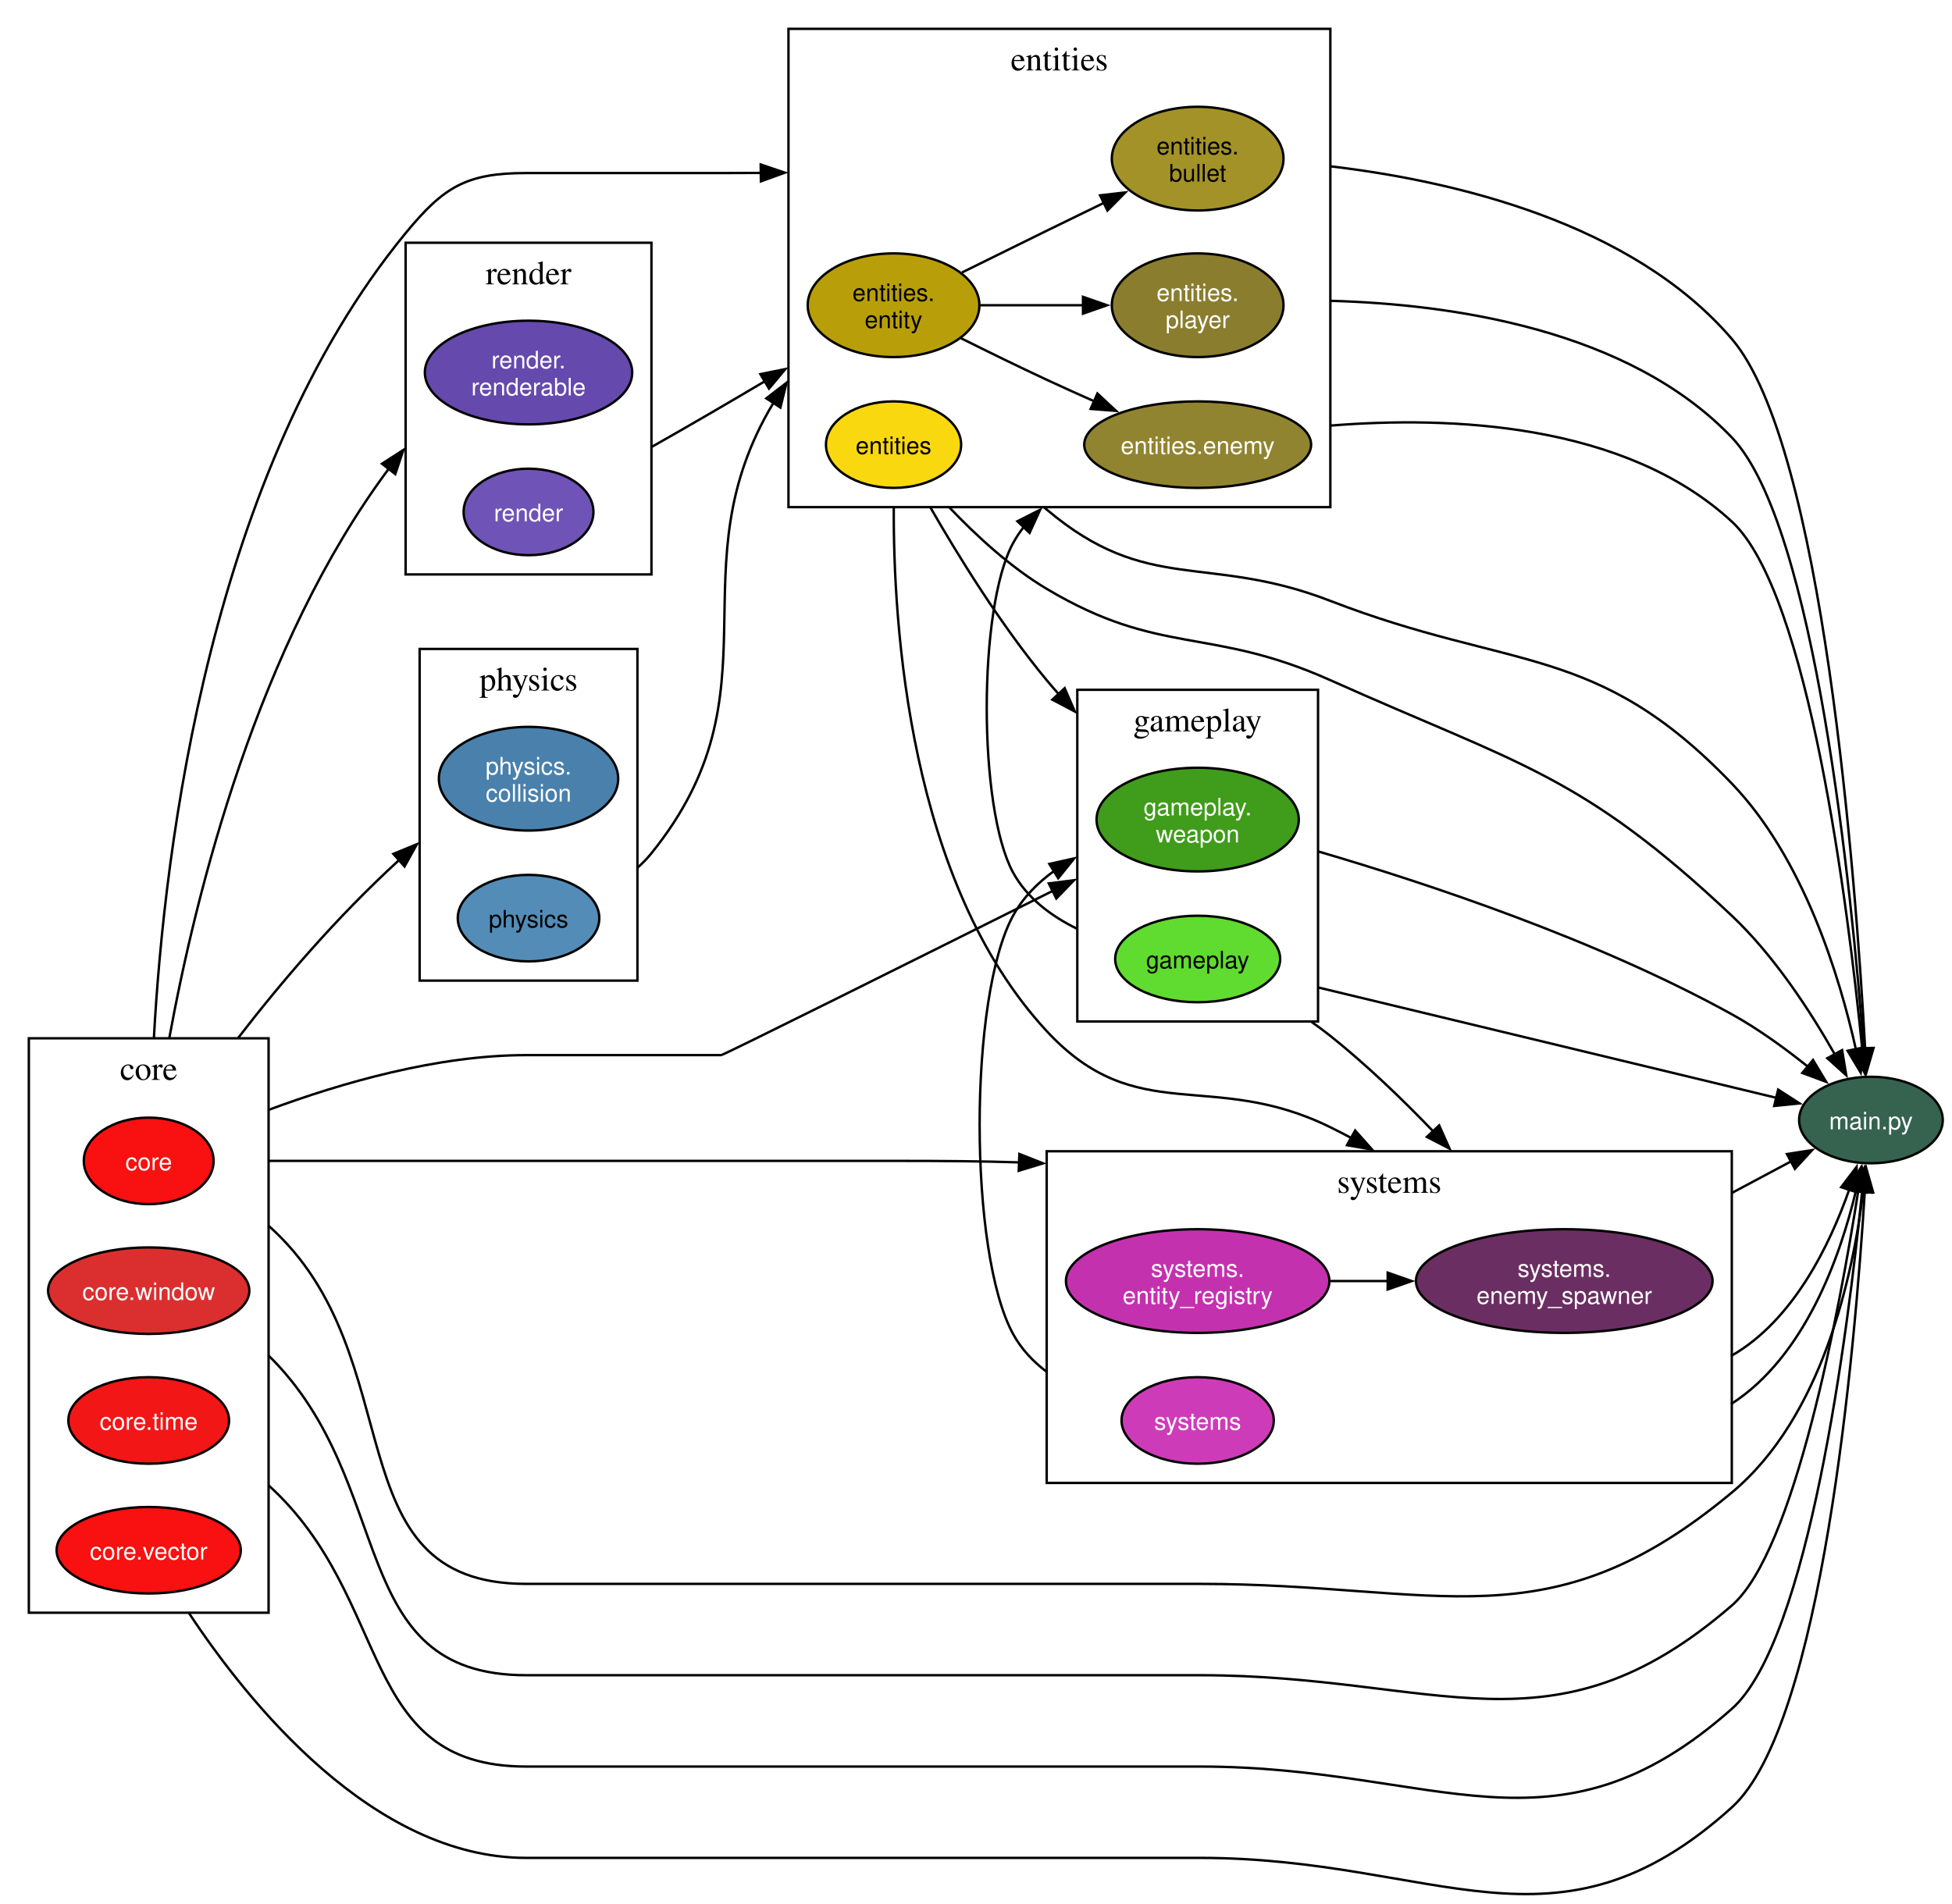
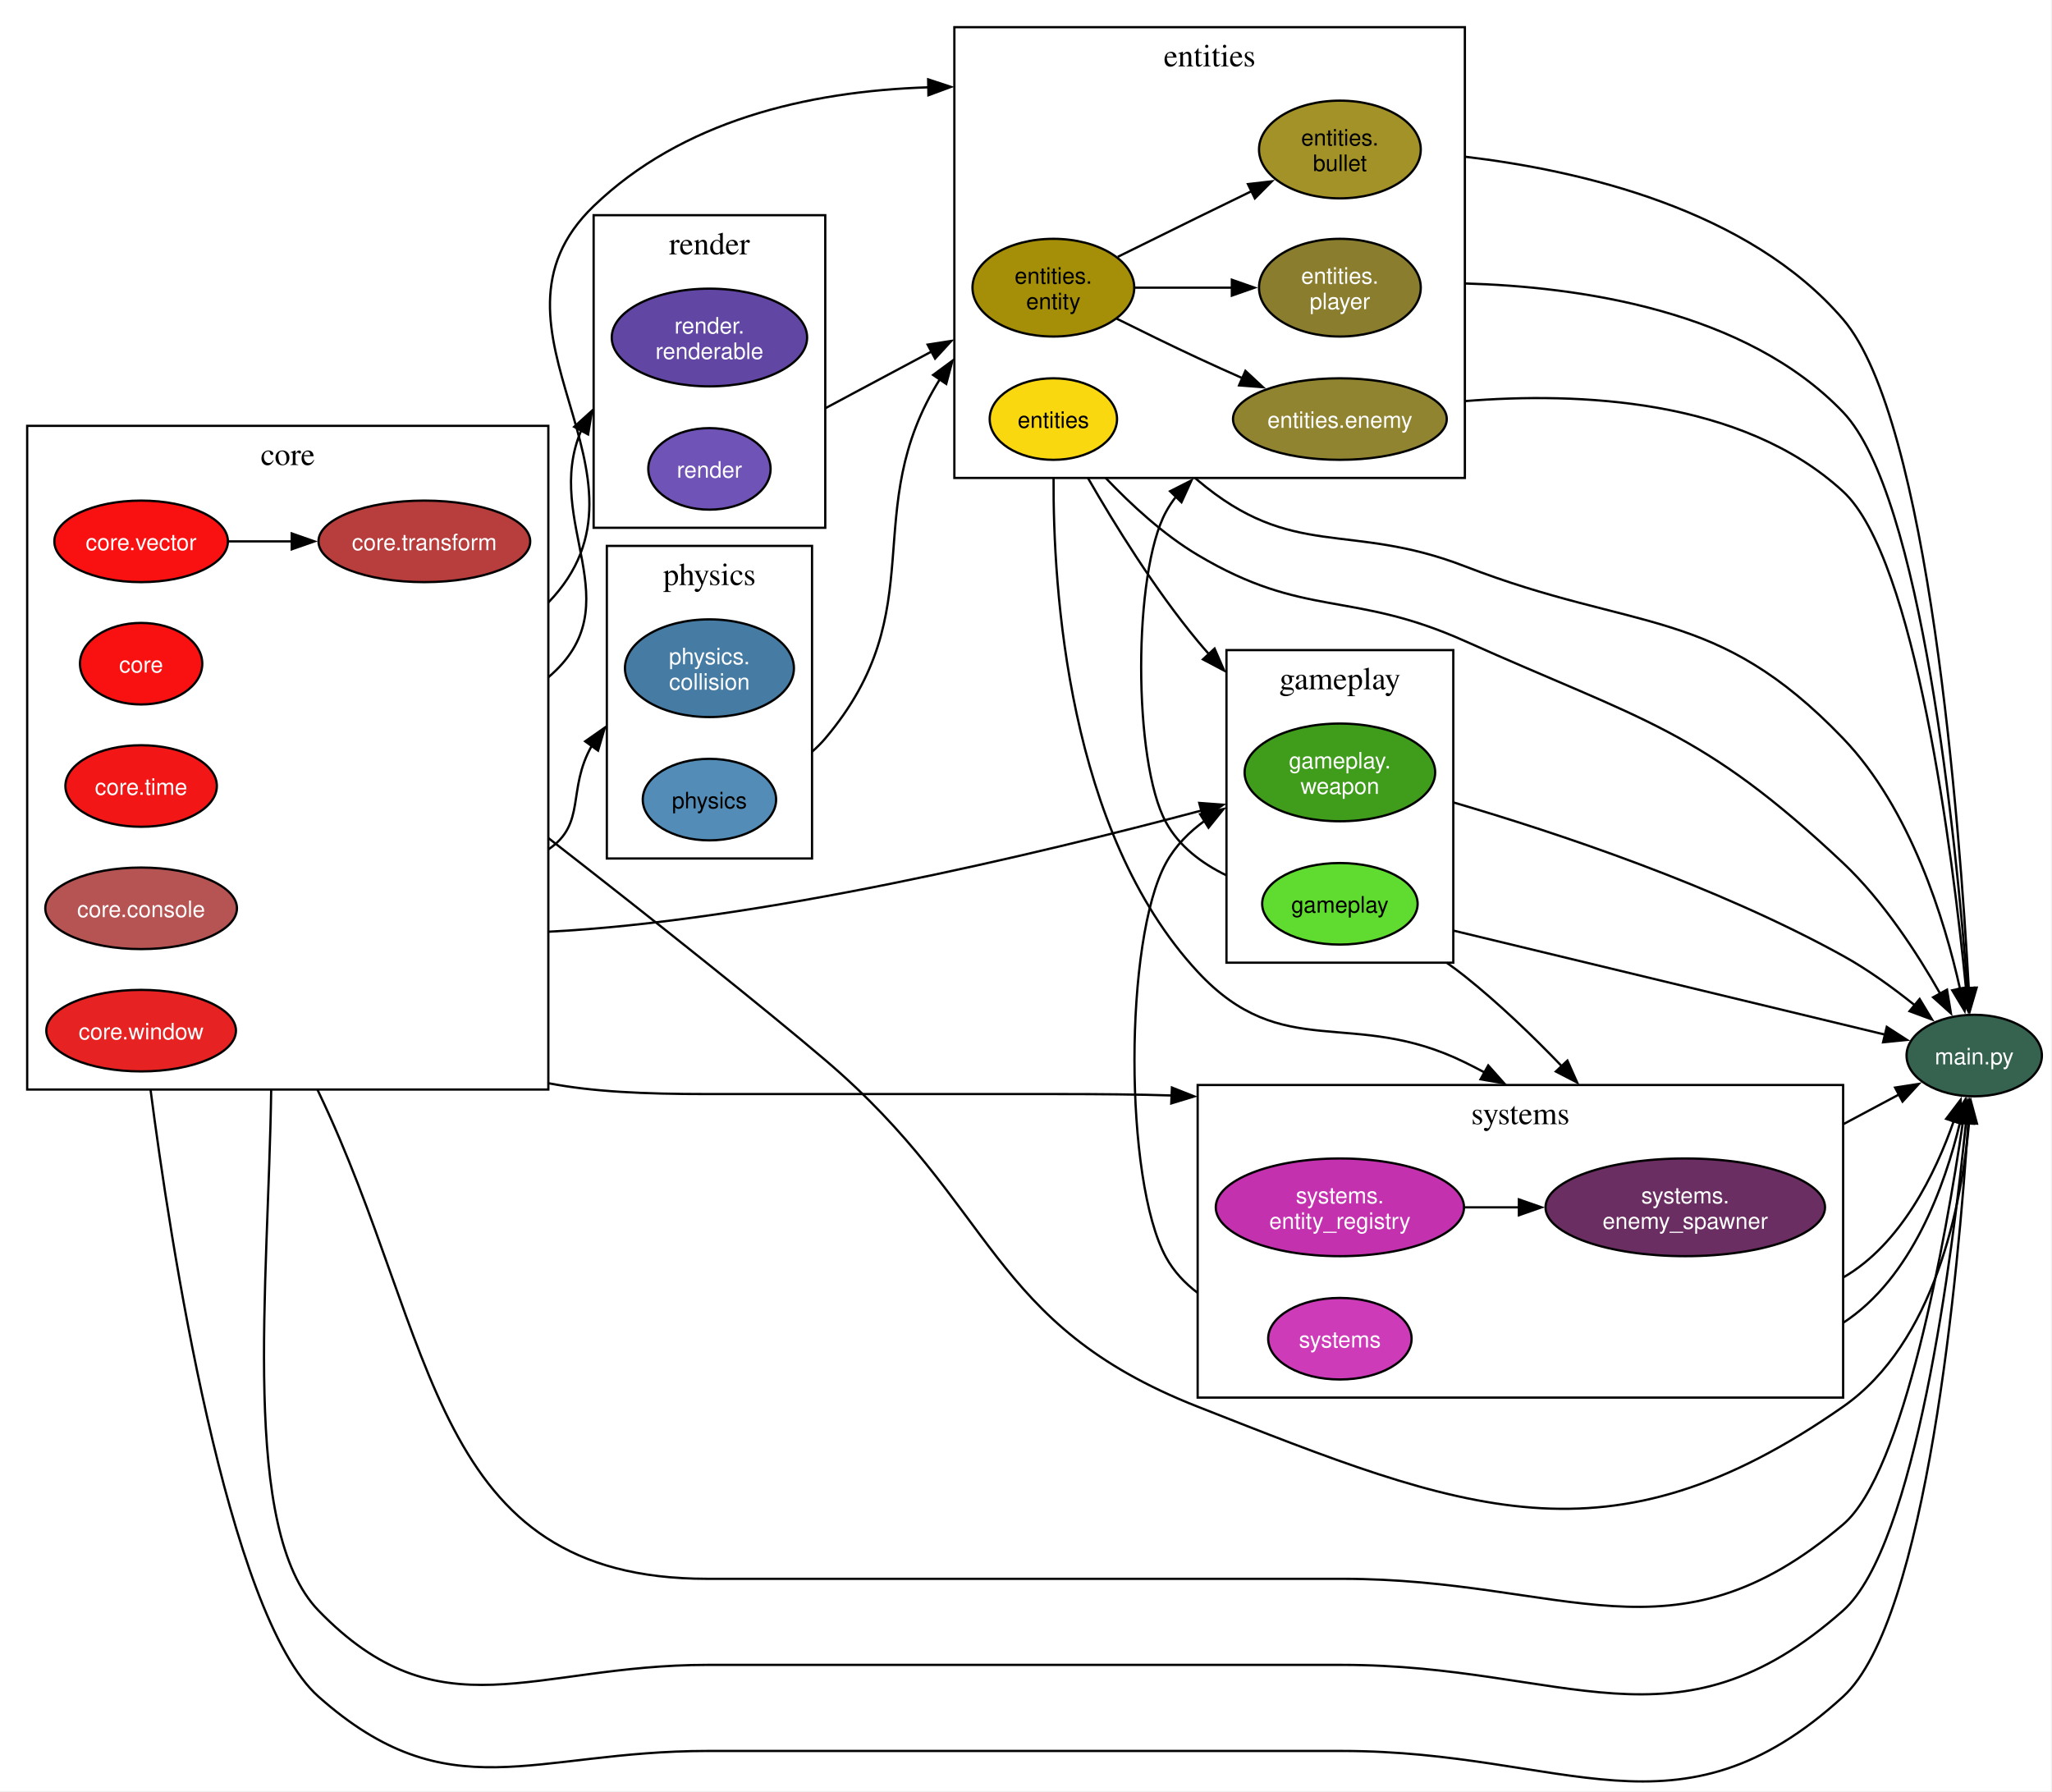
- <svg xmlns="http://www.w3.org/2000/svg" width="812pt" height="792pt" viewBox="0.00 0.00 812.00 792.00">
-   <g id="graph0" class="graph" transform="scale(1 1) rotate(0) translate(4 788.32)">
+ <svg xmlns="http://www.w3.org/2000/svg" width="906pt" height="791pt" viewBox="0.00 0.00 906.00 791.00">
+   <g id="graph0" class="graph" transform="scale(1 1) rotate(0) translate(4 786.66)">
    <style>.edge&gt;path:hover{stroke-width:8}</style>
-     <polygon fill="white" stroke="none" points="-4,4 -4,-788.32 808.16,-788.32 808.16,4 -4,4" />
+     <polygon fill="white" stroke="none" points="-4,4 -4,-786.66 901.54,-786.66 901.54,4 -4,4" />
    <g id="clust1" class="cluster">
      <style>.edge&gt;path:hover{stroke-width:8}</style>
-       <polygon fill="none" stroke="black" points="8,-117.32 8,-356.32 107.73,-356.32 107.73,-117.32 8,-117.32" />
-       <text xml:space="preserve" text-anchor="middle" x="57.86" y="-339.02" font-family="Times,serif" font-size="14.00">core</text>
+       <polygon fill="none" stroke="black" points="8,-305.66 8,-598.66 238.1,-598.66 238.1,-305.66 8,-305.66" />
+       <text xml:space="preserve" text-anchor="middle" x="123.05" y="-581.36" font-family="Times,serif" font-size="14.00">core</text>
    </g>
    <g id="clust2" class="cluster">
      <style>.edge&gt;path:hover{stroke-width:8}</style>
-       <polygon fill="none" stroke="black" points="323.99,-577.32 323.99,-776.32 549.4,-776.32 549.4,-577.32 323.99,-577.32" />
-       <text xml:space="preserve" text-anchor="middle" x="436.7" y="-759.02" font-family="Times,serif" font-size="14.00">entities</text>
+       <polygon fill="none" stroke="black" points="417.37,-575.66 417.37,-774.66 642.77,-774.66 642.77,-575.66 417.37,-575.66" />
+       <text xml:space="preserve" text-anchor="middle" x="530.07" y="-757.36" font-family="Times,serif" font-size="14.00">entities</text>
    </g>
    <g id="clust3" class="cluster">
      <style>.edge&gt;path:hover{stroke-width:8}</style>
-       <polygon fill="none" stroke="black" points="444.14,-363.32 444.14,-501.32 544.28,-501.32 544.28,-363.32 444.14,-363.32" />
-       <text xml:space="preserve" text-anchor="middle" x="494.21" y="-484.02" font-family="Times,serif" font-size="14.00">gameplay</text>
+       <polygon fill="none" stroke="black" points="537.51,-361.66 537.51,-499.66 637.66,-499.66 637.66,-361.66 537.51,-361.66" />
+       <text xml:space="preserve" text-anchor="middle" x="587.59" y="-482.36" font-family="Times,serif" font-size="14.00">gameplay</text>
    </g>
    <g id="clust4" class="cluster">
      <style>.edge&gt;path:hover{stroke-width:8}</style>
-       <polygon fill="none" stroke="black" points="170.56,-380.32 170.56,-518.32 261.16,-518.32 261.16,-380.32 170.56,-380.32" />
-       <text xml:space="preserve" text-anchor="middle" x="215.86" y="-501.02" font-family="Times,serif" font-size="14.00">physics</text>
+       <polygon fill="none" stroke="black" points="263.93,-407.66 263.93,-545.66 354.53,-545.66 354.53,-407.66 263.93,-407.66" />
+       <text xml:space="preserve" text-anchor="middle" x="309.23" y="-528.36" font-family="Times,serif" font-size="14.00">physics</text>
    </g>
    <g id="clust5" class="cluster">
      <style>.edge&gt;path:hover{stroke-width:8}</style>
-       <polygon fill="none" stroke="black" points="164.73,-549.32 164.73,-687.32 266.99,-687.32 266.99,-549.32 164.73,-549.32" />
-       <text xml:space="preserve" text-anchor="middle" x="215.86" y="-670.02" font-family="Times,serif" font-size="14.00">render</text>
+       <polygon fill="none" stroke="black" points="258.1,-553.66 258.1,-691.66 360.37,-691.66 360.37,-553.66 258.1,-553.66" />
+       <text xml:space="preserve" text-anchor="middle" x="309.23" y="-674.36" font-family="Times,serif" font-size="14.00">render</text>
    </g>
    <g id="clust6" class="cluster">
      <style>.edge&gt;path:hover{stroke-width:8}</style>
-       <polygon fill="none" stroke="black" points="431.41,-171.32 431.41,-309.32 716.4,-309.32 716.4,-171.32 431.41,-171.32" />
-       <text xml:space="preserve" text-anchor="middle" x="573.91" y="-292.02" font-family="Times,serif" font-size="14.00">systems</text>
+       <polygon fill="none" stroke="black" points="524.79,-169.66 524.79,-307.66 809.78,-307.66 809.78,-169.66 524.79,-169.66" />
+       <text xml:space="preserve" text-anchor="middle" x="667.28" y="-290.36" font-family="Times,serif" font-size="14.00">systems</text>
    </g>
    <g id="node1" class="node">
      <style>.edge&gt;path:hover{stroke-width:8}</style>
-       <ellipse fill="#f91010" stroke="black" cx="57.86" cy="-305.32" rx="27" ry="18" />
-       <text xml:space="preserve" text-anchor="middle" x="57.86" y="-301.44" font-family="Helvetica,sans-Serif" font-size="10.00" fill="#ffffff">core</text>
+       <ellipse fill="#f91010" stroke="black" cx="58.31" cy="-493.66" rx="27" ry="18" />
+       <text xml:space="preserve" text-anchor="middle" x="58.31" y="-489.78" font-family="Helvetica,sans-Serif" font-size="10.00" fill="#ffffff">core</text>
+     </g>
+     <g id="node8" class="node">
+       <style>.edge&gt;path:hover{stroke-width:8}</style>
+       <ellipse fill="#a39228" stroke="black" cx="587.59" cy="-720.66" rx="35.71" ry="21.57" />
+       <text xml:space="preserve" text-anchor="middle" x="587.59" y="-722.41" font-family="Helvetica,sans-Serif" font-size="10.00" fill="#000000">entities.</text>
+       <text xml:space="preserve" text-anchor="middle" x="587.59" y="-711.16" font-family="Helvetica,sans-Serif" font-size="10.00" fill="#000000">bullet</text>
+     </g>
+     <g id="edge1" class="edge">
+       <style>.edge&gt;path:hover{stroke-width:8}</style>
+       <path fill="none" stroke="black" d="M238.1,-520.66C292.45,-577 201.71,-641.36 258.1,-695.66 297.05,-733.16 352.04,-746.38 405.9,-748.12" />
+       <polygon fill="#000000" stroke="black" points="405.8,-751.62 415.86,-748.3 405.92,-744.62 405.8,-751.62" />
+     </g>
+     <g id="node13" class="node">
+       <style>.edge&gt;path:hover{stroke-width:8}</style>
+       <ellipse fill="#409c1b" stroke="black" cx="587.59" cy="-445.66" rx="42.07" ry="21.57" />
+       <text xml:space="preserve" text-anchor="middle" x="587.59" y="-447.41" font-family="Helvetica,sans-Serif" font-size="10.00" fill="#ffffff">gameplay.</text>
+       <text xml:space="preserve" text-anchor="middle" x="587.59" y="-436.16" font-family="Helvetica,sans-Serif" font-size="10.00" fill="#ffffff">weapon</text>
+     </g>
+     <g id="edge2" class="edge">
+       <style>.edge&gt;path:hover{stroke-width:8}</style>
+       <path fill="none" stroke="black" d="M238.1,-375.33C330.25,-379.98 454.02,-409.57 526.56,-428.86" />
+       <polygon fill="#000000" stroke="black" points="525.49,-432.19 536.06,-431.4 527.3,-425.43 525.49,-432.19" />
+     </g>
+     <g id="node15" class="node">
+       <style>.edge&gt;path:hover{stroke-width:8}</style>
+       <ellipse fill="#467ca4" stroke="black" cx="309.23" cy="-491.66" rx="37.3" ry="21.57" />
+       <text xml:space="preserve" text-anchor="middle" x="309.23" y="-493.41" font-family="Helvetica,sans-Serif" font-size="10.00" fill="#ffffff">physics.</text>
+       <text xml:space="preserve" text-anchor="middle" x="309.23" y="-482.16" font-family="Helvetica,sans-Serif" font-size="10.00" fill="#ffffff">collision</text>
+     </g>
+     <g id="edge4" class="edge">
+       <style>.edge&gt;path:hover{stroke-width:8}</style>
+       <path fill="none" stroke="black" d="M238.1,-411.66C255.03,-423.03 246.21,-438.03 257.29,-457.44" />
+       <polygon fill="#000000" stroke="black" points="254.37,-459.38 263.05,-465.45 260.05,-455.29 254.37,-459.38" />
+     </g>
+     <g id="node17" class="node">
+       <style>.edge&gt;path:hover{stroke-width:8}</style>
+       <ellipse fill="#6146a4" stroke="black" cx="309.23" cy="-637.66" rx="43.13" ry="21.57" />
+       <text xml:space="preserve" text-anchor="middle" x="309.23" y="-639.41" font-family="Helvetica,sans-Serif" font-size="10.00" fill="#ffffff">render.</text>
+       <text xml:space="preserve" text-anchor="middle" x="309.23" y="-628.16" font-family="Helvetica,sans-Serif" font-size="10.00" fill="#ffffff">renderable</text>
+     </g>
+     <g id="edge5" class="edge">
+       <style>.edge&gt;path:hover{stroke-width:8}</style>
+       <path fill="none" stroke="black" d="M238.1,-487.66C275.93,-519.66 235.4,-556.11 252.59,-596.57" />
+       <polygon fill="#000000" stroke="black" points="249.51,-598.23 257.38,-605.33 255.66,-594.88 249.51,-598.23" />
+     </g>
+     <g id="node19" class="node">
+       <style>.edge&gt;path:hover{stroke-width:8}</style>
+       <ellipse fill="#6b2e62" stroke="black" cx="740.08" cy="-253.66" rx="61.7" ry="21.57" />
+       <text xml:space="preserve" text-anchor="middle" x="740.08" y="-255.41" font-family="Helvetica,sans-Serif" font-size="10.00" fill="#ffffff">systems.</text>
+       <text xml:space="preserve" text-anchor="middle" x="740.08" y="-244.16" font-family="Helvetica,sans-Serif" font-size="10.00" fill="#ffffff">enemy_spawner</text>
+     </g>
+     <g id="edge6" class="edge">
+       <style>.edge&gt;path:hover{stroke-width:8}</style>
+       <path fill="none" stroke="black" d="M238.1,-308.46C257.61,-304.7 279.96,-303.66 308.23,-303.66 308.23,-303.66 308.23,-303.66 462.08,-303.66 482.35,-303.66 498.85,-303.51 513.45,-303.03" />
+       <polygon fill="#000000" stroke="black" points="513.43,-306.53 523.28,-302.63 513.14,-299.54 513.43,-306.53" />
+     </g>
+     <g id="node21" class="node">
+       <style>.edge&gt;path:hover{stroke-width:8}</style>
+       <ellipse fill="#356350" stroke="black" cx="867.66" cy="-320.66" rx="29.88" ry="18" />
+       <text xml:space="preserve" text-anchor="middle" x="867.66" y="-316.78" font-family="Helvetica,sans-Serif" font-size="10.00" fill="#ffffff">main.py</text>
+     </g>
+     <g id="edge3" class="edge">
+       <style>.edge&gt;path:hover{stroke-width:8}</style>
+       <path fill="none" stroke="black" d="M136.14,-305.66C136.29,-305.33 136.45,-304.99 136.61,-304.66 189.37,-194.36 185.97,-89.66 308.23,-89.66 308.23,-89.66 308.23,-89.66 588.59,-89.66 687.47,-89.66 734.49,-49.55 809.78,-113.66 836.77,-136.64 855.06,-239.79 862.67,-291.26" />
+       <polygon fill="#000000" stroke="black" points="859.19,-291.67 864.08,-301.07 866.12,-290.68 859.19,-291.67" />
+     </g>
+     <g id="node2" class="node">
+       <style>.edge&gt;path:hover{stroke-width:8}</style>
+       <ellipse fill="#b65353" stroke="black" cx="58.31" cy="-385.66" rx="42.31" ry="18" />
+       <text xml:space="preserve" text-anchor="middle" x="58.31" y="-381.78" font-family="Helvetica,sans-Serif" font-size="10.00" fill="#ffffff">core.console</text>
+     </g>
+     <g id="node3" class="node">
+       <style>.edge&gt;path:hover{stroke-width:8}</style>
+       <ellipse fill="#f31616" stroke="black" cx="58.31" cy="-439.66" rx="33.43" ry="18" />
+       <text xml:space="preserve" text-anchor="middle" x="58.31" y="-435.78" font-family="Helvetica,sans-Serif" font-size="10.00" fill="#ffffff">core.time</text>
+     </g>
+     <g id="edge7" class="edge">
+       <style>.edge&gt;path:hover{stroke-width:8}</style>
+       <path fill="none" stroke="black" d="M115.74,-305.66C114.5,-218.38 102.1,-111.31 136.61,-75.66 190.18,-20.32 231.22,-51.66 308.23,-51.66 308.23,-51.66 308.23,-51.66 588.59,-51.66 687.47,-51.66 735.79,-10.06 809.78,-75.66 841.73,-103.99 858.06,-232.04 863.99,-290.9" />
+       <polygon fill="#000000" stroke="black" points="860.5,-291.23 864.95,-300.84 867.47,-290.55 860.5,-291.23" />
+     </g>
+     <g id="node4" class="node">
+       <style>.edge&gt;path:hover{stroke-width:8}</style>
+       <ellipse fill="#b83d3d" stroke="black" cx="183.36" cy="-547.66" rx="46.74" ry="18" />
+       <text xml:space="preserve" text-anchor="middle" x="183.36" y="-543.78" font-family="Helvetica,sans-Serif" font-size="10.00" fill="#ffffff">core.transform</text>
+     </g>
+     <g id="node5" class="node">
+       <style>.edge&gt;path:hover{stroke-width:8}</style>
+       <ellipse fill="#f91010" stroke="black" cx="58.31" cy="-547.66" rx="38.31" ry="18" />
+       <text xml:space="preserve" text-anchor="middle" x="58.31" y="-543.78" font-family="Helvetica,sans-Serif" font-size="10.00" fill="#ffffff">core.vector</text>
+     </g>
+     <g id="edge8" class="edge">
+       <style>.edge&gt;path:hover{stroke-width:8}</style>
+       <path fill="none" stroke="black" d="M96.89,-547.66C105.74,-547.66 115.36,-547.66 124.86,-547.66" />
+       <polygon fill="#000000" stroke="black" points="124.8,-551.16 134.8,-547.66 124.8,-544.16 124.8,-551.16" />
+     </g>
+     <g id="edge9" class="edge">
+       <style>.edge&gt;path:hover{stroke-width:8}</style>
+       <path fill="none" stroke="black" d="M238.1,-416.7C286.51,-379.02 333.66,-341.39 360.37,-318.66 436.38,-253.96 431.89,-202.19 524.79,-165.66 642.66,-119.3 705.92,-93.14 809.78,-165.66 850.32,-193.97 862.05,-254.5 865.39,-290.98" />
+       <polygon fill="#000000" stroke="black" points="861.89,-291.12 866.12,-300.84 868.87,-290.61 861.89,-291.12" />
    </g>
    <g id="node6" class="node">
      <style>.edge&gt;path:hover{stroke-width:8}</style>
-       <ellipse fill="#a39228" stroke="black" cx="494.21" cy="-722.32" rx="35.71" ry="21.57" />
-       <text xml:space="preserve" text-anchor="middle" x="494.21" y="-724.07" font-family="Helvetica,sans-Serif" font-size="10.00" fill="#000000">entities.</text>
-       <text xml:space="preserve" text-anchor="middle" x="494.21" y="-712.82" font-family="Helvetica,sans-Serif" font-size="10.00" fill="#000000">bullet</text>
-     </g>
-     <g id="edge1" class="edge">
-       <style>.edge&gt;path:hover{stroke-width:8}</style>
-       <path fill="none" stroke="black" d="M60.01,-356.31C64.37,-436.36 83.54,-592.54 164.73,-691.32 180.53,-710.55 189.96,-716.32 214.86,-716.32 214.86,-716.32 214.86,-716.32 295.99,-716.32 301.42,-716.32 306.94,-716.34 312.5,-716.38" />
-       <polygon fill="#000000" stroke="black" points="312.44,-719.88 322.48,-716.48 312.52,-712.88 312.44,-719.88" />
+       <ellipse fill="#e72222" stroke="black" cx="58.31" cy="-331.66" rx="41.86" ry="18" />
+       <text xml:space="preserve" text-anchor="middle" x="58.31" y="-327.78" font-family="Helvetica,sans-Serif" font-size="10.00" fill="#ffffff">core.window</text>
+     </g>
+     <g id="edge10" class="edge">
+       <style>.edge&gt;path:hover{stroke-width:8}</style>
+       <path fill="none" stroke="black" d="M62.46,-305.66C70.9,-240.64 96.15,-73.6 136.61,-37.66 194.19,13.49 231.22,-13.66 308.23,-13.66 308.23,-13.66 308.23,-13.66 588.59,-13.66 687.47,-13.66 736.77,29.04 809.78,-37.66 846.87,-71.55 860.75,-225.98 865.03,-291.32" />
+       <polygon fill="#000000" stroke="black" points="861.51,-291.16 865.62,-300.92 868.5,-290.73 861.51,-291.16" />
+     </g>
+     <g id="node7" class="node">
+       <style>.edge&gt;path:hover{stroke-width:8}</style>
+       <ellipse fill="#f9d810" stroke="black" cx="461.08" cy="-601.66" rx="28.11" ry="18" />
+       <text xml:space="preserve" text-anchor="middle" x="461.08" y="-597.78" font-family="Helvetica,sans-Serif" font-size="10.00" fill="#000000">entities</text>
+     </g>
+     <g id="edge11" class="edge">
+       <style>.edge&gt;path:hover{stroke-width:8}</style>
+       <path fill="none" stroke="black" d="M476.33,-575.66C488.1,-555.19 505.89,-526.41 524.79,-503.66 526.39,-501.73 528.06,-499.79 529.77,-497.87" />
+       <polygon fill="#000000" stroke="black" points="532.26,-500.33 536.49,-490.62 527.12,-495.57 532.26,-500.33" />
+     </g>
+     <g id="edge13" class="edge">
+       <style>.edge&gt;path:hover{stroke-width:8}</style>
+       <path fill="none" stroke="black" d="M461.17,-575.66C460.91,-526.53 467.46,-419.47 524.79,-357.66 562.44,-317.06 593.08,-342.08 642.77,-317.66 645.68,-316.23 648.6,-314.73 651.53,-313.17" />
+       <polygon fill="#000000" stroke="black" points="653.09,-316.3 660.14,-308.39 649.69,-310.18 653.09,-316.3" />
+     </g>
+     <g id="edge12" class="edge">
+       <style>.edge&gt;path:hover{stroke-width:8}</style>
+       <path fill="none" stroke="black" d="M484.18,-575.66C495.34,-563.9 509.69,-550.65 524.79,-541.66 572.11,-513.45 592.5,-526.18 642.77,-503.66 721.31,-468.48 747.15,-464.69 809.78,-405.66 827.49,-388.96 842.54,-365.77 852.71,-347.83" />
+       <polygon fill="#000000" stroke="black" points="855.65,-349.74 857.38,-339.29 849.51,-346.38 855.65,-349.74" />
+     </g>
+     <g id="edge14" class="edge">
+       <style>.edge&gt;path:hover{stroke-width:8}</style>
+       <path fill="none" stroke="black" d="M642.77,-717.48C693.69,-711.45 768.11,-694.28 809.78,-645.66 847.75,-601.36 861.31,-421.76 865.26,-350.25" />
+       <polygon fill="#000000" stroke="black" points="868.74,-350.65 865.77,-340.48 861.75,-350.28 868.74,-350.65" />
+     </g>
+     <g id="node9" class="node">
+       <style>.edge&gt;path:hover{stroke-width:8}</style>
+       <ellipse fill="#918430" stroke="black" cx="587.59" cy="-601.66" rx="47.19" ry="18" />
+       <text xml:space="preserve" text-anchor="middle" x="587.59" y="-597.78" font-family="Helvetica,sans-Serif" font-size="10.00" fill="#ffffff">entities.enemy</text>
+     </g>
+     <g id="edge15" class="edge">
+       <style>.edge&gt;path:hover{stroke-width:8}</style>
+       <path fill="none" stroke="black" d="M642.77,-609.58C692.56,-613.61 765.18,-610.78 809.78,-569.66 841.8,-540.13 858.17,-409.27 864.06,-350" />
+       <polygon fill="#000000" stroke="black" points="867.51,-350.62 864.98,-340.34 860.54,-349.96 867.51,-350.62" />
+     </g>
+     <g id="node10" class="node">
+       <style>.edge&gt;path:hover{stroke-width:8}</style>
+       <ellipse fill="#a58e08" stroke="black" cx="461.08" cy="-659.66" rx="35.71" ry="21.57" />
+       <text xml:space="preserve" text-anchor="middle" x="461.08" y="-661.41" font-family="Helvetica,sans-Serif" font-size="10.00" fill="#000000">entities.</text>
+       <text xml:space="preserve" text-anchor="middle" x="461.08" y="-650.16" font-family="Helvetica,sans-Serif" font-size="10.00" fill="#000000">entity</text>
+     </g>
+     <g id="edge16" class="edge">
+       <style>.edge&gt;path:hover{stroke-width:8}</style>
+       <path fill="none" stroke="black" d="M489.53,-673.28C500.49,-678.71 513.22,-684.99 524.79,-690.66 532.53,-694.45 540.83,-698.5 548.76,-702.35" />
+       <polygon fill="#000000" stroke="black" points="546.99,-705.38 557.52,-706.6 550.05,-699.08 546.99,-705.38" />
+     </g>
+     <g id="edge17" class="edge">
+       <style>.edge&gt;path:hover{stroke-width:8}</style>
+       <path fill="none" stroke="black" d="M489.1,-645.95C500.12,-640.46 513,-634.14 524.79,-628.66 531.19,-625.68 538.02,-622.6 544.7,-619.64" />
+       <polygon fill="#000000" stroke="black" points="545.88,-622.94 553.63,-615.72 543.07,-616.53 545.88,-622.94" />
    </g>
    <g id="node11" class="node">
      <style>.edge&gt;path:hover{stroke-width:8}</style>
-       <ellipse fill="#409c1b" stroke="black" cx="494.21" cy="-447.32" rx="42.07" ry="21.57" />
-       <text xml:space="preserve" text-anchor="middle" x="494.21" y="-449.07" font-family="Helvetica,sans-Serif" font-size="10.00" fill="#ffffff">gameplay.</text>
-       <text xml:space="preserve" text-anchor="middle" x="494.21" y="-437.82" font-family="Helvetica,sans-Serif" font-size="10.00" fill="#ffffff">weapon</text>
-     </g>
-     <g id="edge2" class="edge">
-       <style>.edge&gt;path:hover{stroke-width:8}</style>
-       <path fill="none" stroke="black" d="M107.72,-326.53C137.98,-337.79 177.98,-349.32 214.86,-349.32 214.86,-349.32 214.86,-349.32 295.99,-349.32 296.96,-349.32 376.26,-388.85 434,-417.7" />
-       <polygon fill="#000000" stroke="black" points="432.28,-420.75 442.79,-422.09 435.41,-414.49 432.28,-420.75" />
-     </g>
-     <g id="node13" class="node">
-       <style>.edge&gt;path:hover{stroke-width:8}</style>
-       <ellipse fill="#4981ac" stroke="black" cx="215.86" cy="-464.32" rx="37.3" ry="21.57" />
-       <text xml:space="preserve" text-anchor="middle" x="215.86" y="-466.07" font-family="Helvetica,sans-Serif" font-size="10.00" fill="#ffffff">physics.</text>
-       <text xml:space="preserve" text-anchor="middle" x="215.86" y="-454.82" font-family="Helvetica,sans-Serif" font-size="10.00" fill="#ffffff">collision</text>
-     </g>
-     <g id="edge4" class="edge">
-       <style>.edge&gt;path:hover{stroke-width:8}</style>
-       <path fill="none" stroke="black" d="M94.95,-356.31C112.61,-379.23 135.72,-406.44 162.07,-430.53" />
-       <polygon fill="#000000" stroke="black" points="159.63,-433.05 169.43,-437.08 164.28,-427.82 159.63,-433.05" />
-     </g>
-     <g id="node15" class="node">
-       <style>.edge&gt;path:hover{stroke-width:8}</style>
-       <ellipse fill="#6549ac" stroke="black" cx="215.86" cy="-633.32" rx="43.13" ry="21.57" />
-       <text xml:space="preserve" text-anchor="middle" x="215.86" y="-635.07" font-family="Helvetica,sans-Serif" font-size="10.00" fill="#ffffff">render.</text>
-       <text xml:space="preserve" text-anchor="middle" x="215.86" y="-623.82" font-family="Helvetica,sans-Serif" font-size="10.00" fill="#ffffff">renderable</text>
-     </g>
-     <g id="edge5" class="edge">
-       <style>.edge&gt;path:hover{stroke-width:8}</style>
-       <path fill="none" stroke="black" d="M66.41,-356.31C77.55,-417.31 103.28,-520.3 157.75,-593.33" />
-       <polygon fill="#000000" stroke="black" points="154.9,-595.37 163.8,-601.12 160.43,-591.07 154.9,-595.37" />
-     </g>
-     <g id="node17" class="node">
-       <style>.edge&gt;path:hover{stroke-width:8}</style>
-       <ellipse fill="#6b2e62" stroke="black" cx="646.71" cy="-255.32" rx="61.7" ry="21.57" />
-       <text xml:space="preserve" text-anchor="middle" x="646.71" y="-257.07" font-family="Helvetica,sans-Serif" font-size="10.00" fill="#ffffff">systems.</text>
-       <text xml:space="preserve" text-anchor="middle" x="646.71" y="-245.82" font-family="Helvetica,sans-Serif" font-size="10.00" fill="#ffffff">enemy_spawner</text>
-     </g>
-     <g id="edge6" class="edge">
-       <style>.edge&gt;path:hover{stroke-width:8}</style>
-       <path fill="none" stroke="black" d="M107.72,-305.32C138.47,-305.32 178.98,-305.32 214.86,-305.32 214.86,-305.32 214.86,-305.32 368.7,-305.32 388.97,-305.32 405.48,-305.17 420.08,-304.69" />
-       <polygon fill="#000000" stroke="black" points="420.05,-308.19 429.9,-304.29 419.77,-301.2 420.05,-308.19" />
-     </g>
-     <g id="node19" class="node">
-       <style>.edge&gt;path:hover{stroke-width:8}</style>
-       <ellipse fill="#356350" stroke="black" cx="774.28" cy="-322.32" rx="29.88" ry="18" />
-       <text xml:space="preserve" text-anchor="middle" x="774.28" y="-318.44" font-family="Helvetica,sans-Serif" font-size="10.00" fill="#ffffff">main.py</text>
-     </g>
-     <g id="edge3" class="edge">
-       <style>.edge&gt;path:hover{stroke-width:8}</style>
-       <path fill="none" stroke="black" d="M107.73,-278.32C168.71,-224.16 133.3,-129.32 214.86,-129.32 214.86,-129.32 214.86,-129.32 495.21,-129.32 594.96,-129.32 639.77,-103.47 716.4,-167.32 754.09,-198.72 766.81,-257.41 771.1,-292.87" />
-       <polygon fill="#000000" stroke="black" points="767.58,-292.84 772.1,-302.43 774.54,-292.12 767.58,-292.84" />
-     </g>
-     <g id="node2" class="node">
-       <style>.edge&gt;path:hover{stroke-width:8}</style>
-       <ellipse fill="#f31616" stroke="black" cx="57.86" cy="-197.32" rx="33.43" ry="18" />
-       <text xml:space="preserve" text-anchor="middle" x="57.86" y="-193.44" font-family="Helvetica,sans-Serif" font-size="10.00" fill="#ffffff">core.time</text>
-     </g>
-     <g id="edge7" class="edge">
-       <style>.edge&gt;path:hover{stroke-width:8}</style>
-       <path fill="none" stroke="black" d="M107.73,-170.32C159.94,-122.93 144.35,-53.32 214.86,-53.32 214.86,-53.32 214.86,-53.32 495.21,-53.32 594.09,-53.32 642.41,-11.71 716.4,-77.32 748.35,-105.64 764.68,-233.7 770.61,-292.56" />
-       <polygon fill="#000000" stroke="black" points="767.13,-292.88 771.58,-302.5 774.1,-292.21 767.13,-292.88" />
-     </g>
-     <g id="node3" class="node">
-       <style>.edge&gt;path:hover{stroke-width:8}</style>
-       <ellipse fill="#f91010" stroke="black" cx="57.86" cy="-143.32" rx="38.31" ry="18" />
-       <text xml:space="preserve" text-anchor="middle" x="57.86" y="-139.44" font-family="Helvetica,sans-Serif" font-size="10.00" fill="#ffffff">core.vector</text>
-     </g>
-     <g id="edge8" class="edge">
-       <style>.edge&gt;path:hover{stroke-width:8}</style>
-       <path fill="none" stroke="black" d="M74.51,-117.32C99.24,-79.9 151.15,-15.32 214.86,-15.32 214.86,-15.32 214.86,-15.32 495.21,-15.32 593.96,-15.32 643.12,29.87 716.4,-36.32 754.07,-70.34 767.63,-226.53 771.73,-292.63" />
-       <polygon fill="#000000" stroke="black" points="768.22,-292.59 772.3,-302.37 775.21,-292.18 768.22,-292.59" />
-     </g>
-     <g id="node4" class="node">
-       <style>.edge&gt;path:hover{stroke-width:8}</style>
-       <ellipse fill="#db2f2f" stroke="black" cx="57.86" cy="-251.32" rx="41.86" ry="18" />
-       <text xml:space="preserve" text-anchor="middle" x="57.86" y="-247.44" font-family="Helvetica,sans-Serif" font-size="10.00" fill="#ffffff">core.window</text>
-     </g>
-     <g id="edge9" class="edge">
-       <style>.edge&gt;path:hover{stroke-width:8}</style>
-       <path fill="none" stroke="black" d="M107.73,-224.32C161.87,-171.12 138.96,-91.32 214.86,-91.32 214.86,-91.32 214.86,-91.32 495.21,-91.32 594.36,-91.32 641.43,-55.44 716.4,-120.32 742.48,-142.88 761.1,-242.55 769.02,-292.94" />
-       <polygon fill="#000000" stroke="black" points="765.52,-293.19 770.49,-302.54 772.44,-292.13 765.52,-293.19" />
-     </g>
-     <g id="node5" class="node">
-       <style>.edge&gt;path:hover{stroke-width:8}</style>
-       <ellipse fill="#f9d810" stroke="black" cx="367.7" cy="-603.32" rx="28.11" ry="18" />
-       <text xml:space="preserve" text-anchor="middle" x="367.7" y="-599.44" font-family="Helvetica,sans-Serif" font-size="10.00" fill="#000000">entities</text>
-     </g>
-     <g id="edge10" class="edge">
-       <style>.edge&gt;path:hover{stroke-width:8}</style>
-       <path fill="none" stroke="black" d="M382.95,-577.32C394.72,-556.84 412.51,-528.06 431.41,-505.32 433.02,-503.38 434.68,-501.45 436.39,-499.53" />
-       <polygon fill="#000000" stroke="black" points="438.88,-501.99 443.11,-492.28 433.75,-497.23 438.88,-501.99" />
-     </g>
-     <g id="edge12" class="edge">
-       <style>.edge&gt;path:hover{stroke-width:8}</style>
-       <path fill="none" stroke="black" d="M367.8,-577.32C367.53,-528.19 374.08,-421.13 431.41,-359.32 469.06,-318.72 499.7,-343.73 549.4,-319.32 552.3,-317.89 555.23,-316.39 558.15,-314.82" />
-       <polygon fill="#000000" stroke="black" points="559.72,-317.96 566.76,-310.05 556.32,-311.84 559.72,-317.96" />
-     </g>
-     <g id="edge11" class="edge">
-       <style>.edge&gt;path:hover{stroke-width:8}</style>
-       <path fill="none" stroke="black" d="M390.81,-577.32C401.97,-565.56 416.32,-552.31 431.41,-543.32 478.73,-515.11 499.12,-527.84 549.4,-505.32 627.94,-470.14 653.78,-466.34 716.4,-407.32 734.12,-390.62 749.17,-367.43 759.33,-349.49" />
-       <polygon fill="#000000" stroke="black" points="762.28,-351.4 764.01,-340.95 756.14,-348.04 762.28,-351.4" />
-     </g>
-     <g id="edge13" class="edge">
-       <style>.edge&gt;path:hover{stroke-width:8}</style>
-       <path fill="none" stroke="black" d="M549.4,-719.13C600.31,-713.11 674.73,-695.93 716.4,-647.32 754.37,-603.01 767.93,-423.42 771.88,-351.9" />
-       <polygon fill="#000000" stroke="black" points="775.37,-352.31 772.4,-342.14 768.38,-351.94 775.37,-352.31" />
-     </g>
-     <g id="node7" class="node">
-       <style>.edge&gt;path:hover{stroke-width:8}</style>
-       <ellipse fill="#918430" stroke="black" cx="494.21" cy="-603.32" rx="47.19" ry="18" />
-       <text xml:space="preserve" text-anchor="middle" x="494.21" y="-599.44" font-family="Helvetica,sans-Serif" font-size="10.00" fill="#ffffff">entities.enemy</text>
-     </g>
-     <g id="edge14" class="edge">
-       <style>.edge&gt;path:hover{stroke-width:8}</style>
-       <path fill="none" stroke="black" d="M549.4,-611.24C599.18,-615.27 671.81,-612.44 716.4,-571.32 748.42,-541.79 764.8,-410.93 770.68,-351.66" />
-       <polygon fill="#000000" stroke="black" points="774.14,-352.28 771.6,-341.99 767.17,-351.62 774.14,-352.28" />
-     </g>
-     <g id="node8" class="node">
-       <style>.edge&gt;path:hover{stroke-width:8}</style>
-       <ellipse fill="#b89f09" stroke="black" cx="367.7" cy="-661.32" rx="35.71" ry="21.57" />
-       <text xml:space="preserve" text-anchor="middle" x="367.7" y="-663.07" font-family="Helvetica,sans-Serif" font-size="10.00" fill="#000000">entities.</text>
-       <text xml:space="preserve" text-anchor="middle" x="367.7" y="-651.82" font-family="Helvetica,sans-Serif" font-size="10.00" fill="#000000">entity</text>
-     </g>
-     <g id="edge15" class="edge">
-       <style>.edge&gt;path:hover{stroke-width:8}</style>
-       <path fill="none" stroke="black" d="M396.15,-674.94C407.11,-680.36 419.85,-686.65 431.41,-692.32 439.15,-696.11 447.46,-700.15 455.38,-704" />
-       <polygon fill="#000000" stroke="black" points="453.62,-707.04 464.14,-708.26 456.67,-700.74 453.62,-707.04" />
-     </g>
-     <g id="edge16" class="edge">
-       <style>.edge&gt;path:hover{stroke-width:8}</style>
-       <path fill="none" stroke="black" d="M395.73,-647.61C406.74,-642.11 419.63,-635.8 431.41,-630.32 437.82,-627.33 444.64,-624.26 451.33,-621.29" />
-       <polygon fill="#000000" stroke="black" points="452.51,-624.6 460.26,-617.37 449.69,-618.19 452.51,-624.6" />
-     </g>
-     <g id="node9" class="node">
-       <style>.edge&gt;path:hover{stroke-width:8}</style>
-       <ellipse fill="#8a7d2e" stroke="black" cx="494.21" cy="-661.32" rx="35.71" ry="21.57" />
-       <text xml:space="preserve" text-anchor="middle" x="494.21" y="-663.07" font-family="Helvetica,sans-Serif" font-size="10.00" fill="#ffffff">entities.</text>
-       <text xml:space="preserve" text-anchor="middle" x="494.21" y="-651.82" font-family="Helvetica,sans-Serif" font-size="10.00" fill="#ffffff">player</text>
-     </g>
-     <g id="edge17" class="edge">
-       <style>.edge&gt;path:hover{stroke-width:8}</style>
-       <path fill="none" stroke="black" d="M403.72,-661.32C417.11,-661.32 432.6,-661.32 446.89,-661.32" />
-       <polygon fill="#000000" stroke="black" points="446.51,-664.82 456.51,-661.32 446.51,-657.82 446.51,-664.82" />
+       <ellipse fill="#8a7d2e" stroke="black" cx="587.59" cy="-659.66" rx="35.71" ry="21.57" />
+       <text xml:space="preserve" text-anchor="middle" x="587.59" y="-661.41" font-family="Helvetica,sans-Serif" font-size="10.00" fill="#ffffff">entities.</text>
+       <text xml:space="preserve" text-anchor="middle" x="587.59" y="-650.16" font-family="Helvetica,sans-Serif" font-size="10.00" fill="#ffffff">player</text>
    </g>
    <g id="edge18" class="edge">
      <style>.edge&gt;path:hover{stroke-width:8}</style>
-       <path fill="none" stroke="black" d="M430.26,-577.32C430.63,-576.98 431.01,-576.65 431.41,-576.32 473.48,-540.74 498.02,-558.2 549.4,-538.32 625.45,-508.88 659.94,-521.15 716.4,-462.32 746.2,-431.26 761.17,-382.52 768.07,-351.51" />
-       <polygon fill="#000000" stroke="black" points="771.43,-352.55 770.03,-342.05 764.58,-351.13 771.43,-352.55" />
+       <path fill="none" stroke="black" d="M497.09,-659.66C510.49,-659.66 525.97,-659.66 540.26,-659.66" />
+       <polygon fill="#000000" stroke="black" points="539.89,-663.16 549.89,-659.66 539.89,-656.16 539.89,-663.16" />
    </g>
    <g id="edge19" class="edge">
      <style>.edge&gt;path:hover{stroke-width:8}</style>
-       <path fill="none" stroke="black" d="M549.4,-663.16C599.81,-661.78 673.43,-651.31 716.4,-606.32 751.15,-569.93 766.33,-416.91 771.3,-351.82" />
-       <polygon fill="#000000" stroke="black" points="774.79,-352.12 772.03,-341.89 767.81,-351.61 774.79,-352.12" />
-     </g>
-     <g id="node10" class="node">
-       <style>.edge&gt;path:hover{stroke-width:8}</style>
-       <ellipse fill="#60db2f" stroke="black" cx="494.21" cy="-389.32" rx="34.32" ry="18" />
-       <text xml:space="preserve" text-anchor="middle" x="494.21" y="-385.44" font-family="Helvetica,sans-Serif" font-size="10.00" fill="#000000">gameplay</text>
+       <path fill="none" stroke="black" d="M523.63,-575.66C524.01,-575.33 524.39,-574.99 524.79,-574.66 566.85,-539.08 591.4,-556.55 642.77,-536.66 718.82,-507.22 753.31,-519.5 809.78,-460.66 839.58,-429.61 854.54,-380.86 861.45,-349.85" />
+       <polygon fill="#000000" stroke="black" points="864.81,-350.89 863.41,-340.39 857.95,-349.47 864.81,-350.89" />
    </g>
    <g id="edge20" class="edge">
      <style>.edge&gt;path:hover{stroke-width:8}</style>
-       <path fill="none" stroke="black" d="M444.14,-401.85C433.23,-407.16 423.22,-414.68 417.41,-425.32 402.82,-452.04 402.82,-535.59 417.41,-562.32 418.78,-564.83 420.37,-567.19 422.13,-569.41" />
-       <polygon fill="#000000" stroke="black" points="419.23,-571.44 428.69,-576.23 424.28,-566.59 419.23,-571.44" />
+       <path fill="none" stroke="black" d="M642.77,-661.51C693.19,-660.12 766.81,-649.65 809.78,-604.66 844.52,-568.27 859.7,-415.25 864.68,-350.16" />
+       <polygon fill="#000000" stroke="black" points="868.16,-350.46 865.4,-340.24 861.18,-349.95 868.16,-350.46" />
+     </g>
+     <g id="node12" class="node">
+       <style>.edge&gt;path:hover{stroke-width:8}</style>
+       <ellipse fill="#60db2f" stroke="black" cx="587.59" cy="-387.66" rx="34.32" ry="18" />
+       <text xml:space="preserve" text-anchor="middle" x="587.59" y="-383.78" font-family="Helvetica,sans-Serif" font-size="10.00" fill="#000000">gameplay</text>
+     </g>
+     <g id="edge21" class="edge">
+       <style>.edge&gt;path:hover{stroke-width:8}</style>
+       <path fill="none" stroke="black" d="M537.52,-400.2C526.61,-405.5 516.59,-413.02 510.79,-423.66 496.2,-450.38 496.2,-533.94 510.79,-560.66 512.16,-563.17 513.74,-565.53 515.51,-567.75" />
+       <polygon fill="#000000" stroke="black" points="512.61,-569.79 522.06,-574.57 517.65,-564.94 512.61,-569.79" />
+     </g>
+     <g id="edge23" class="edge">
+       <style>.edge&gt;path:hover{stroke-width:8}</style>
+       <path fill="none" stroke="black" d="M634.72,-361.66C637.5,-359.71 640.21,-357.71 642.77,-355.66 657.63,-343.79 672.39,-329.68 685.72,-315.79" />
+       <polygon fill="#000000" stroke="black" points="688.04,-318.43 692.35,-308.76 682.94,-313.63 688.04,-318.43" />
    </g>
    <g id="edge22" class="edge">
      <style>.edge&gt;path:hover{stroke-width:8}</style>
-       <path fill="none" stroke="black" d="M541.34,-363.32C544.12,-361.37 546.83,-359.36 549.4,-357.32 564.26,-345.45 579.01,-331.34 592.34,-317.45" />
-       <polygon fill="#000000" stroke="black" points="594.66,-320.09 598.98,-310.42 589.57,-315.29 594.66,-320.09" />
-     </g>
-     <g id="edge21" class="edge">
-       <style>.edge&gt;path:hover{stroke-width:8}</style>
-       <path fill="none" stroke="black" d="M544.28,-377.49C598.67,-364.39 685.25,-343.53 734.91,-331.56" />
-       <polygon fill="#000000" stroke="black" points="735.68,-334.98 744.58,-329.23 734.04,-328.17 735.68,-334.98" />
-     </g>
-     <g id="edge23" class="edge">
-       <style>.edge&gt;path:hover{stroke-width:8}</style>
-       <path fill="none" stroke="black" d="M544.28,-434.09C590.38,-420.58 660.46,-397.22 716.4,-366.32 727.38,-360.25 738.51,-352.16 747.97,-344.58" />
-       <polygon fill="#000000" stroke="black" points="750.18,-347.3 755.65,-338.22 745.72,-341.9 750.18,-347.3" />
-     </g>
-     <g id="node12" class="node">
-       <style>.edge&gt;path:hover{stroke-width:8}</style>
-       <ellipse fill="#538cb6" stroke="black" cx="215.86" cy="-406.32" rx="29.44" ry="18" />
-       <text xml:space="preserve" text-anchor="middle" x="215.86" y="-402.44" font-family="Helvetica,sans-Serif" font-size="10.00" fill="#000000">physics</text>
+       <path fill="none" stroke="black" d="M637.66,-375.84C692.05,-362.73 778.63,-341.87 828.29,-329.9" />
+       <polygon fill="#000000" stroke="black" points="829.05,-333.32 837.96,-327.57 827.41,-326.51 829.05,-333.32" />
    </g>
    <g id="edge24" class="edge">
      <style>.edge&gt;path:hover{stroke-width:8}</style>
-       <path fill="none" stroke="black" d="M261.16,-427.27C263.28,-429.14 265.25,-431.15 266.99,-433.32 321.79,-501.19 275.93,-551.27 317.8,-620.82" />
-       <polygon fill="#000000" stroke="black" points="314.77,-622.58 323.17,-629.05 320.64,-618.76 314.77,-622.58" />
+       <path fill="none" stroke="black" d="M637.66,-432.43C683.76,-418.92 753.83,-395.56 809.78,-364.66 820.76,-358.59 831.89,-350.51 841.35,-342.92" />
+       <polygon fill="#000000" stroke="black" points="843.56,-345.64 849.03,-336.57 839.09,-340.25 843.56,-345.64" />
    </g>
    <g id="node14" class="node">
      <style>.edge&gt;path:hover{stroke-width:8}</style>
-       <ellipse fill="#7053b6" stroke="black" cx="215.86" cy="-575.32" rx="27" ry="18" />
-       <text xml:space="preserve" text-anchor="middle" x="215.86" y="-571.44" font-family="Helvetica,sans-Serif" font-size="10.00" fill="#ffffff">render</text>
+       <ellipse fill="#538cb6" stroke="black" cx="309.23" cy="-433.66" rx="29.44" ry="18" />
+       <text xml:space="preserve" text-anchor="middle" x="309.23" y="-429.78" font-family="Helvetica,sans-Serif" font-size="10.00" fill="#000000">physics</text>
    </g>
    <g id="edge25" class="edge">
      <style>.edge&gt;path:hover{stroke-width:8}</style>
-       <path fill="none" stroke="black" d="M266.99,-602.32C282.44,-611.04 299.08,-620.76 314.26,-629.75" />
-       <polygon fill="#000000" stroke="black" points="312.31,-632.66 322.7,-634.76 315.89,-626.64 312.31,-632.66" />
+       <path fill="none" stroke="black" d="M354.53,-454.8C356.64,-456.62 358.6,-458.57 360.37,-460.66 408.79,-517.93 374.35,-560.82 411.12,-619.49" />
+       <polygon fill="#000000" stroke="black" points="407.99,-621.12 416.52,-627.41 413.78,-617.17 407.99,-621.12" />
    </g>
    <g id="node16" class="node">
      <style>.edge&gt;path:hover{stroke-width:8}</style>
-       <ellipse fill="#ce3bb9" stroke="black" cx="494.21" cy="-197.32" rx="31.66" ry="18" />
-       <text xml:space="preserve" text-anchor="middle" x="494.21" y="-193.44" font-family="Helvetica,sans-Serif" font-size="10.00" fill="#ffffff">systems</text>
+       <ellipse fill="#7053b6" stroke="black" cx="309.23" cy="-579.66" rx="27" ry="18" />
+       <text xml:space="preserve" text-anchor="middle" x="309.23" y="-575.78" font-family="Helvetica,sans-Serif" font-size="10.00" fill="#ffffff">render</text>
    </g>
    <g id="edge26" class="edge">
      <style>.edge&gt;path:hover{stroke-width:8}</style>
-       <path fill="none" stroke="black" d="M431.41,-217.55C425.73,-221.84 420.84,-227.03 417.41,-233.32 398.88,-267.25 398.88,-373.38 417.41,-407.32 421.56,-414.91 427.72,-421.11 434.79,-426.17" />
-       <polygon fill="#000000" stroke="black" points="432.51,-428.87 442.85,-431.17 436.2,-422.92 432.51,-428.87" />
+       <path fill="none" stroke="black" d="M360.37,-606.42C375.52,-614.51 392.2,-623.42 407.51,-631.59" />
+       <polygon fill="#000000" stroke="black" points="405.57,-634.52 416.04,-636.15 408.86,-628.35 405.57,-634.52" />
+     </g>
+     <g id="node18" class="node">
+       <style>.edge&gt;path:hover{stroke-width:8}</style>
+       <ellipse fill="#ce3bb9" stroke="black" cx="587.59" cy="-195.66" rx="31.66" ry="18" />
+       <text xml:space="preserve" text-anchor="middle" x="587.59" y="-191.78" font-family="Helvetica,sans-Serif" font-size="10.00" fill="#ffffff">systems</text>
    </g>
    <g id="edge27" class="edge">
      <style>.edge&gt;path:hover{stroke-width:8}</style>
-       <path fill="none" stroke="black" d="M716.4,-204.31C716.4,-204.31 716.4,-204.31 716.4,-204.32 746.76,-224.06 761.36,-264.9 768.06,-292.95" />
-       <polygon fill="#000000" stroke="black" points="764.61,-293.58 770.15,-302.61 771.46,-292.1 764.61,-293.58" />
+       <path fill="none" stroke="black" d="M524.79,-215.89C519.11,-220.18 514.21,-225.38 510.79,-231.66 492.26,-265.6 492.26,-371.72 510.79,-405.66 514.93,-413.25 521.1,-419.46 528.17,-424.51" />
+       <polygon fill="#000000" stroke="black" points="525.89,-427.21 536.23,-429.51 529.58,-421.27 525.89,-427.21" />
    </g>
    <g id="edge28" class="edge">
      <style>.edge&gt;path:hover{stroke-width:8}</style>
-       <path fill="none" stroke="black" d="M716.4,-291.97C724.97,-296.54 733.4,-301.04 741.03,-305.11" />
-       <polygon fill="#000000" stroke="black" points="739.34,-308.17 749.81,-309.79 742.64,-302 739.34,-308.17" />
-     </g>
-     <g id="node18" class="node">
-       <style>.edge&gt;path:hover{stroke-width:8}</style>
-       <ellipse fill="#c431af" stroke="black" cx="494.21" cy="-255.32" rx="54.8" ry="21.57" />
-       <text xml:space="preserve" text-anchor="middle" x="494.21" y="-257.07" font-family="Helvetica,sans-Serif" font-size="10.00" fill="#ffffff">systems.</text>
-       <text xml:space="preserve" text-anchor="middle" x="494.21" y="-245.82" font-family="Helvetica,sans-Serif" font-size="10.00" fill="#ffffff">entity_registry</text>
+       <path fill="none" stroke="black" d="M809.77,-202.66C809.78,-202.66 809.78,-202.66 809.78,-202.66 840.14,-222.4 854.74,-263.25 861.43,-291.3" />
+       <polygon fill="#000000" stroke="black" points="857.99,-291.92 863.52,-300.96 864.83,-290.44 857.99,-291.92" />
+     </g>
+     <g id="edge29" class="edge">
+       <style>.edge&gt;path:hover{stroke-width:8}</style>
+       <path fill="none" stroke="black" d="M809.77,-290.31C818.35,-294.88 826.77,-299.38 834.41,-303.45" />
+       <polygon fill="#000000" stroke="black" points="832.72,-306.52 843.19,-308.14 836.01,-300.34 832.72,-306.52" />
+     </g>
+     <g id="node20" class="node">
+       <style>.edge&gt;path:hover{stroke-width:8}</style>
+       <ellipse fill="#c431af" stroke="black" cx="587.59" cy="-253.66" rx="54.8" ry="21.57" />
+       <text xml:space="preserve" text-anchor="middle" x="587.59" y="-255.41" font-family="Helvetica,sans-Serif" font-size="10.00" fill="#ffffff">systems.</text>
+       <text xml:space="preserve" text-anchor="middle" x="587.59" y="-244.16" font-family="Helvetica,sans-Serif" font-size="10.00" fill="#ffffff">entity_registry</text>
+     </g>
+     <g id="edge31" class="edge">
+       <style>.edge&gt;path:hover{stroke-width:8}</style>
+       <path fill="none" stroke="black" d="M642.49,-253.66C650.35,-253.66 658.54,-253.66 666.69,-253.66" />
+       <polygon fill="#000000" stroke="black" points="666.62,-257.16 676.62,-253.66 666.62,-250.16 666.62,-257.16" />
    </g>
    <g id="edge30" class="edge">
      <style>.edge&gt;path:hover{stroke-width:8}</style>
-       <path fill="none" stroke="black" d="M549.12,-255.32C556.97,-255.32 565.16,-255.32 573.31,-255.32" />
-       <polygon fill="#000000" stroke="black" points="573.25,-258.82 583.25,-255.32 573.25,-251.82 573.25,-258.82" />
-     </g>
-     <g id="edge29" class="edge">
-       <style>.edge&gt;path:hover{stroke-width:8}</style>
-       <path fill="none" stroke="black" d="M716.4,-224.31C716.4,-224.31 716.4,-224.31 716.4,-224.32 742.04,-239.08 757.19,-270.32 765.32,-293.58" />
-       <polygon fill="#000000" stroke="black" points="761.9,-294.37 768.3,-302.81 768.56,-292.22 761.9,-294.37" />
+       <path fill="none" stroke="black" d="M809.77,-222.66C809.78,-222.66 809.78,-222.66 809.78,-222.66 835.42,-237.42 850.56,-268.66 858.69,-291.92" />
+       <polygon fill="#000000" stroke="black" points="855.27,-292.71 861.67,-301.15 861.93,-290.56 855.27,-292.71" />
    </g>
  </g>
</svg>
